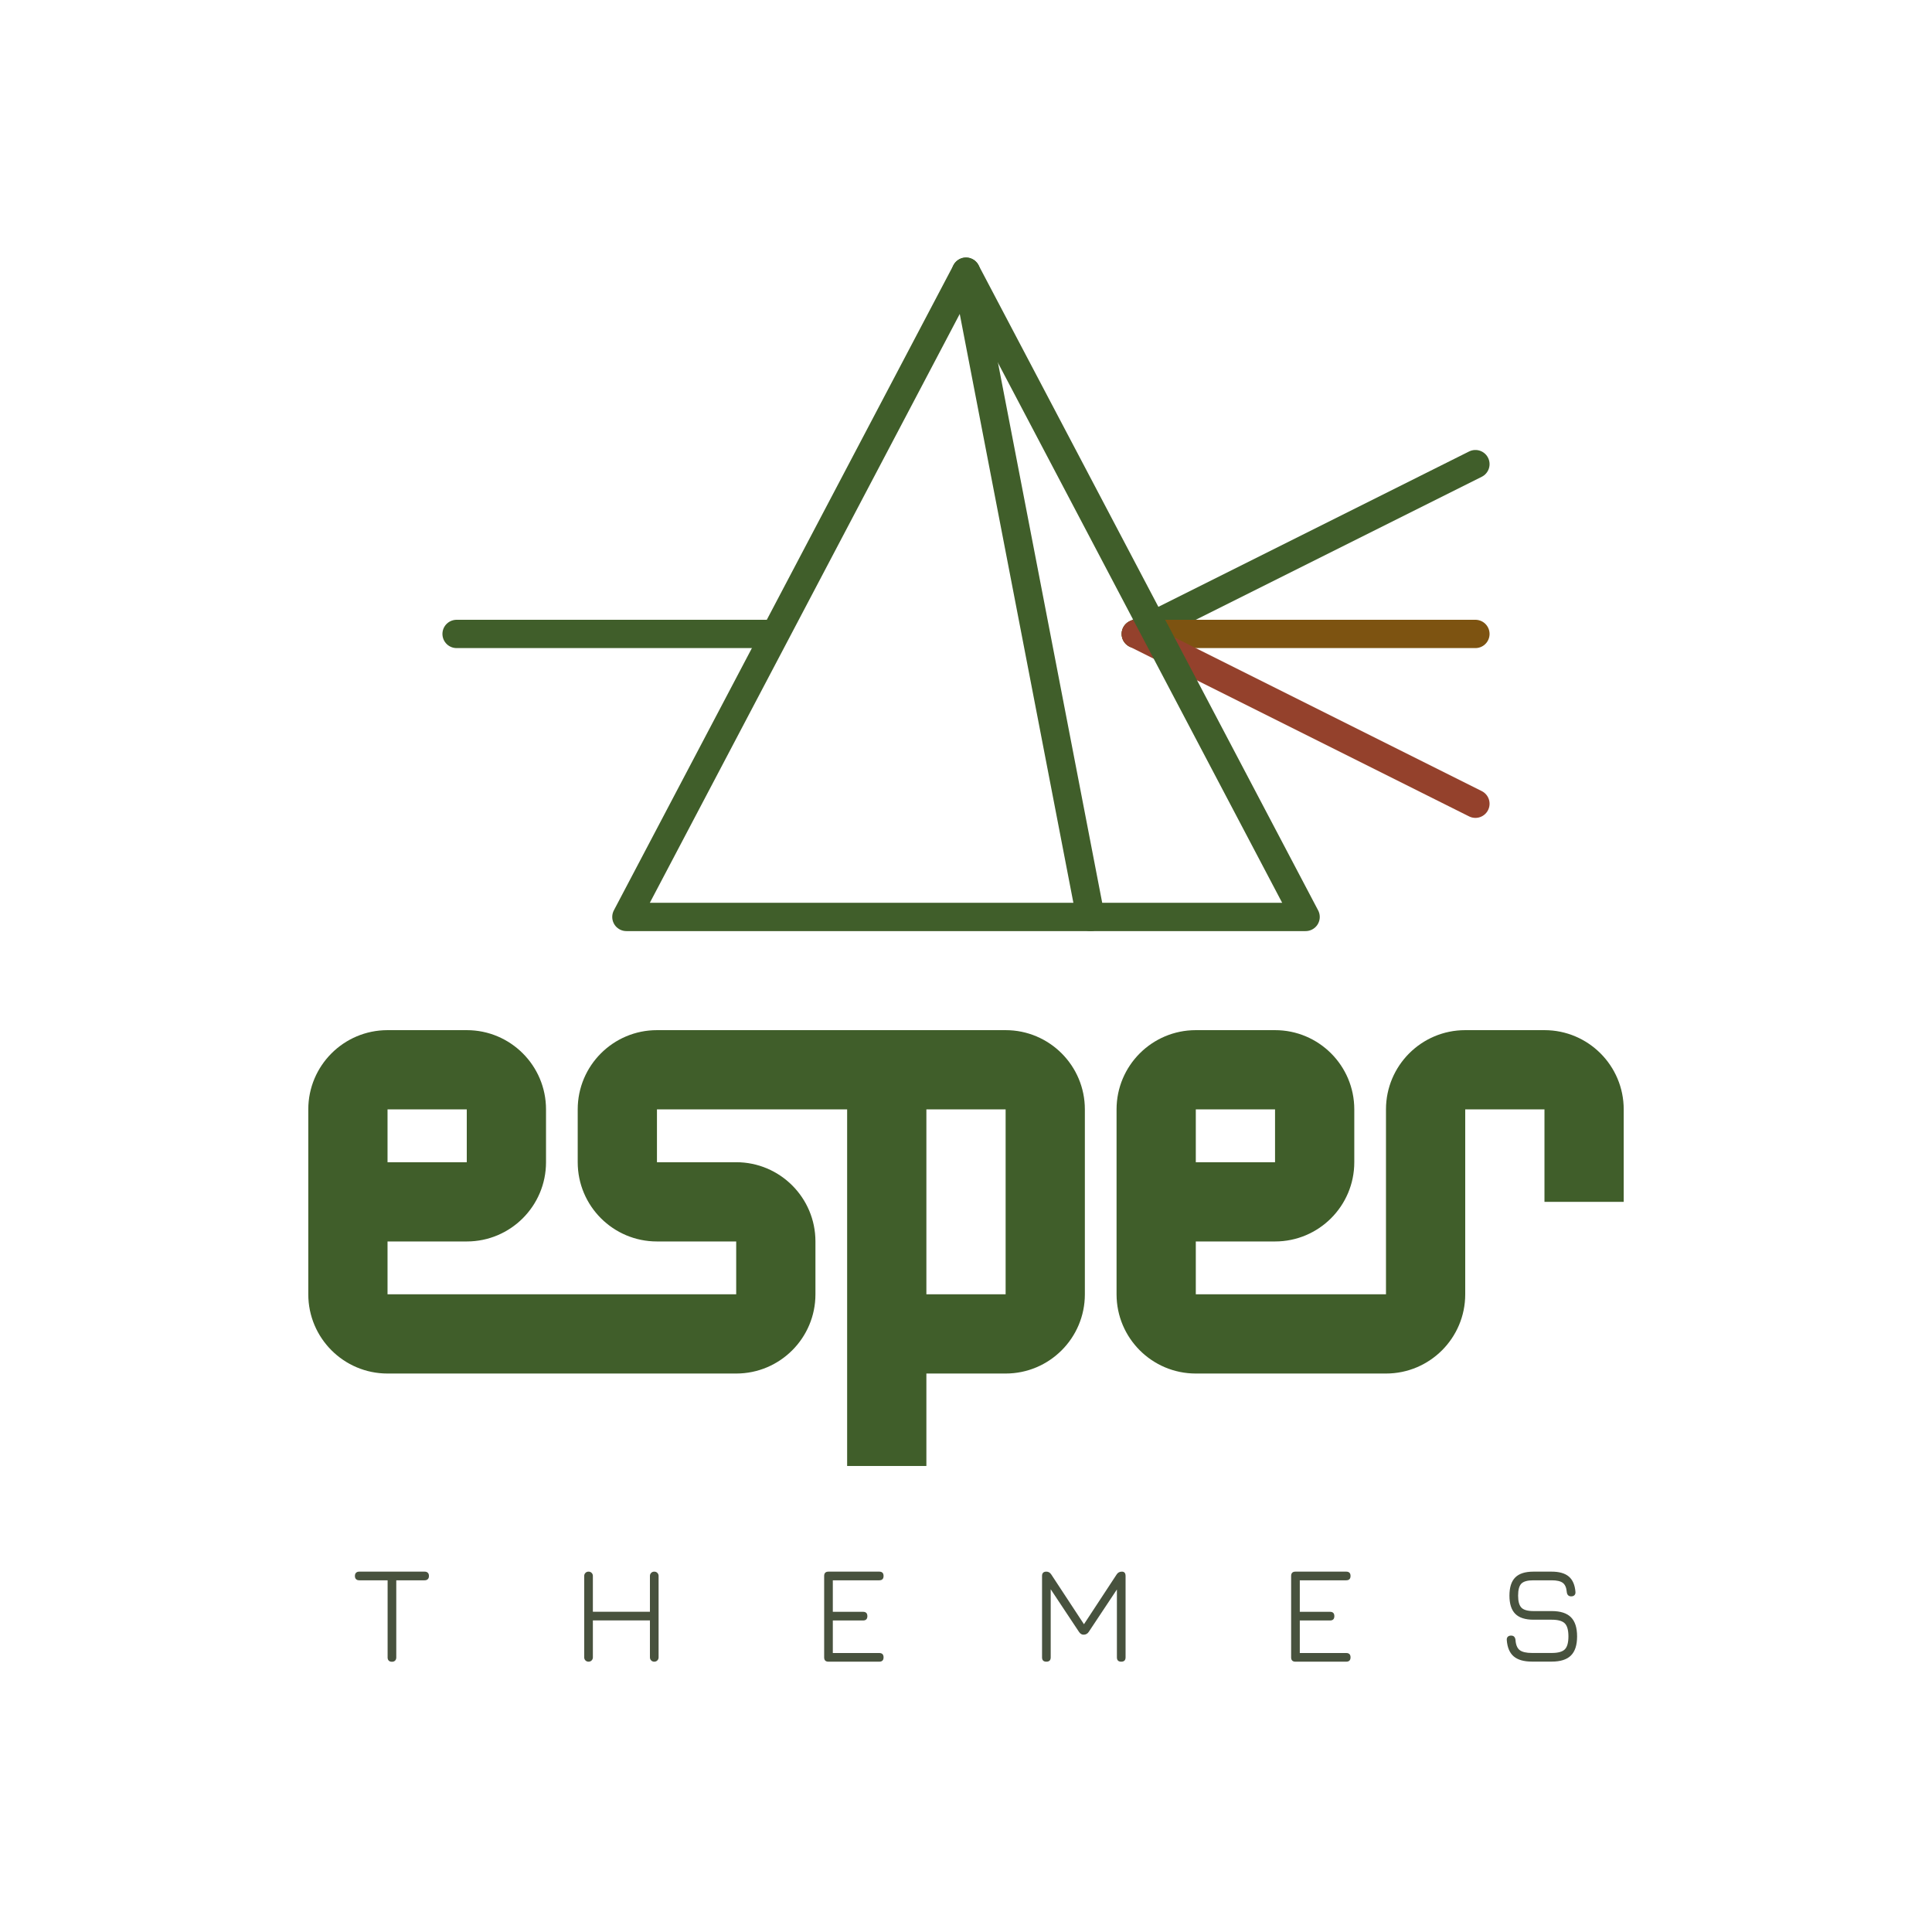
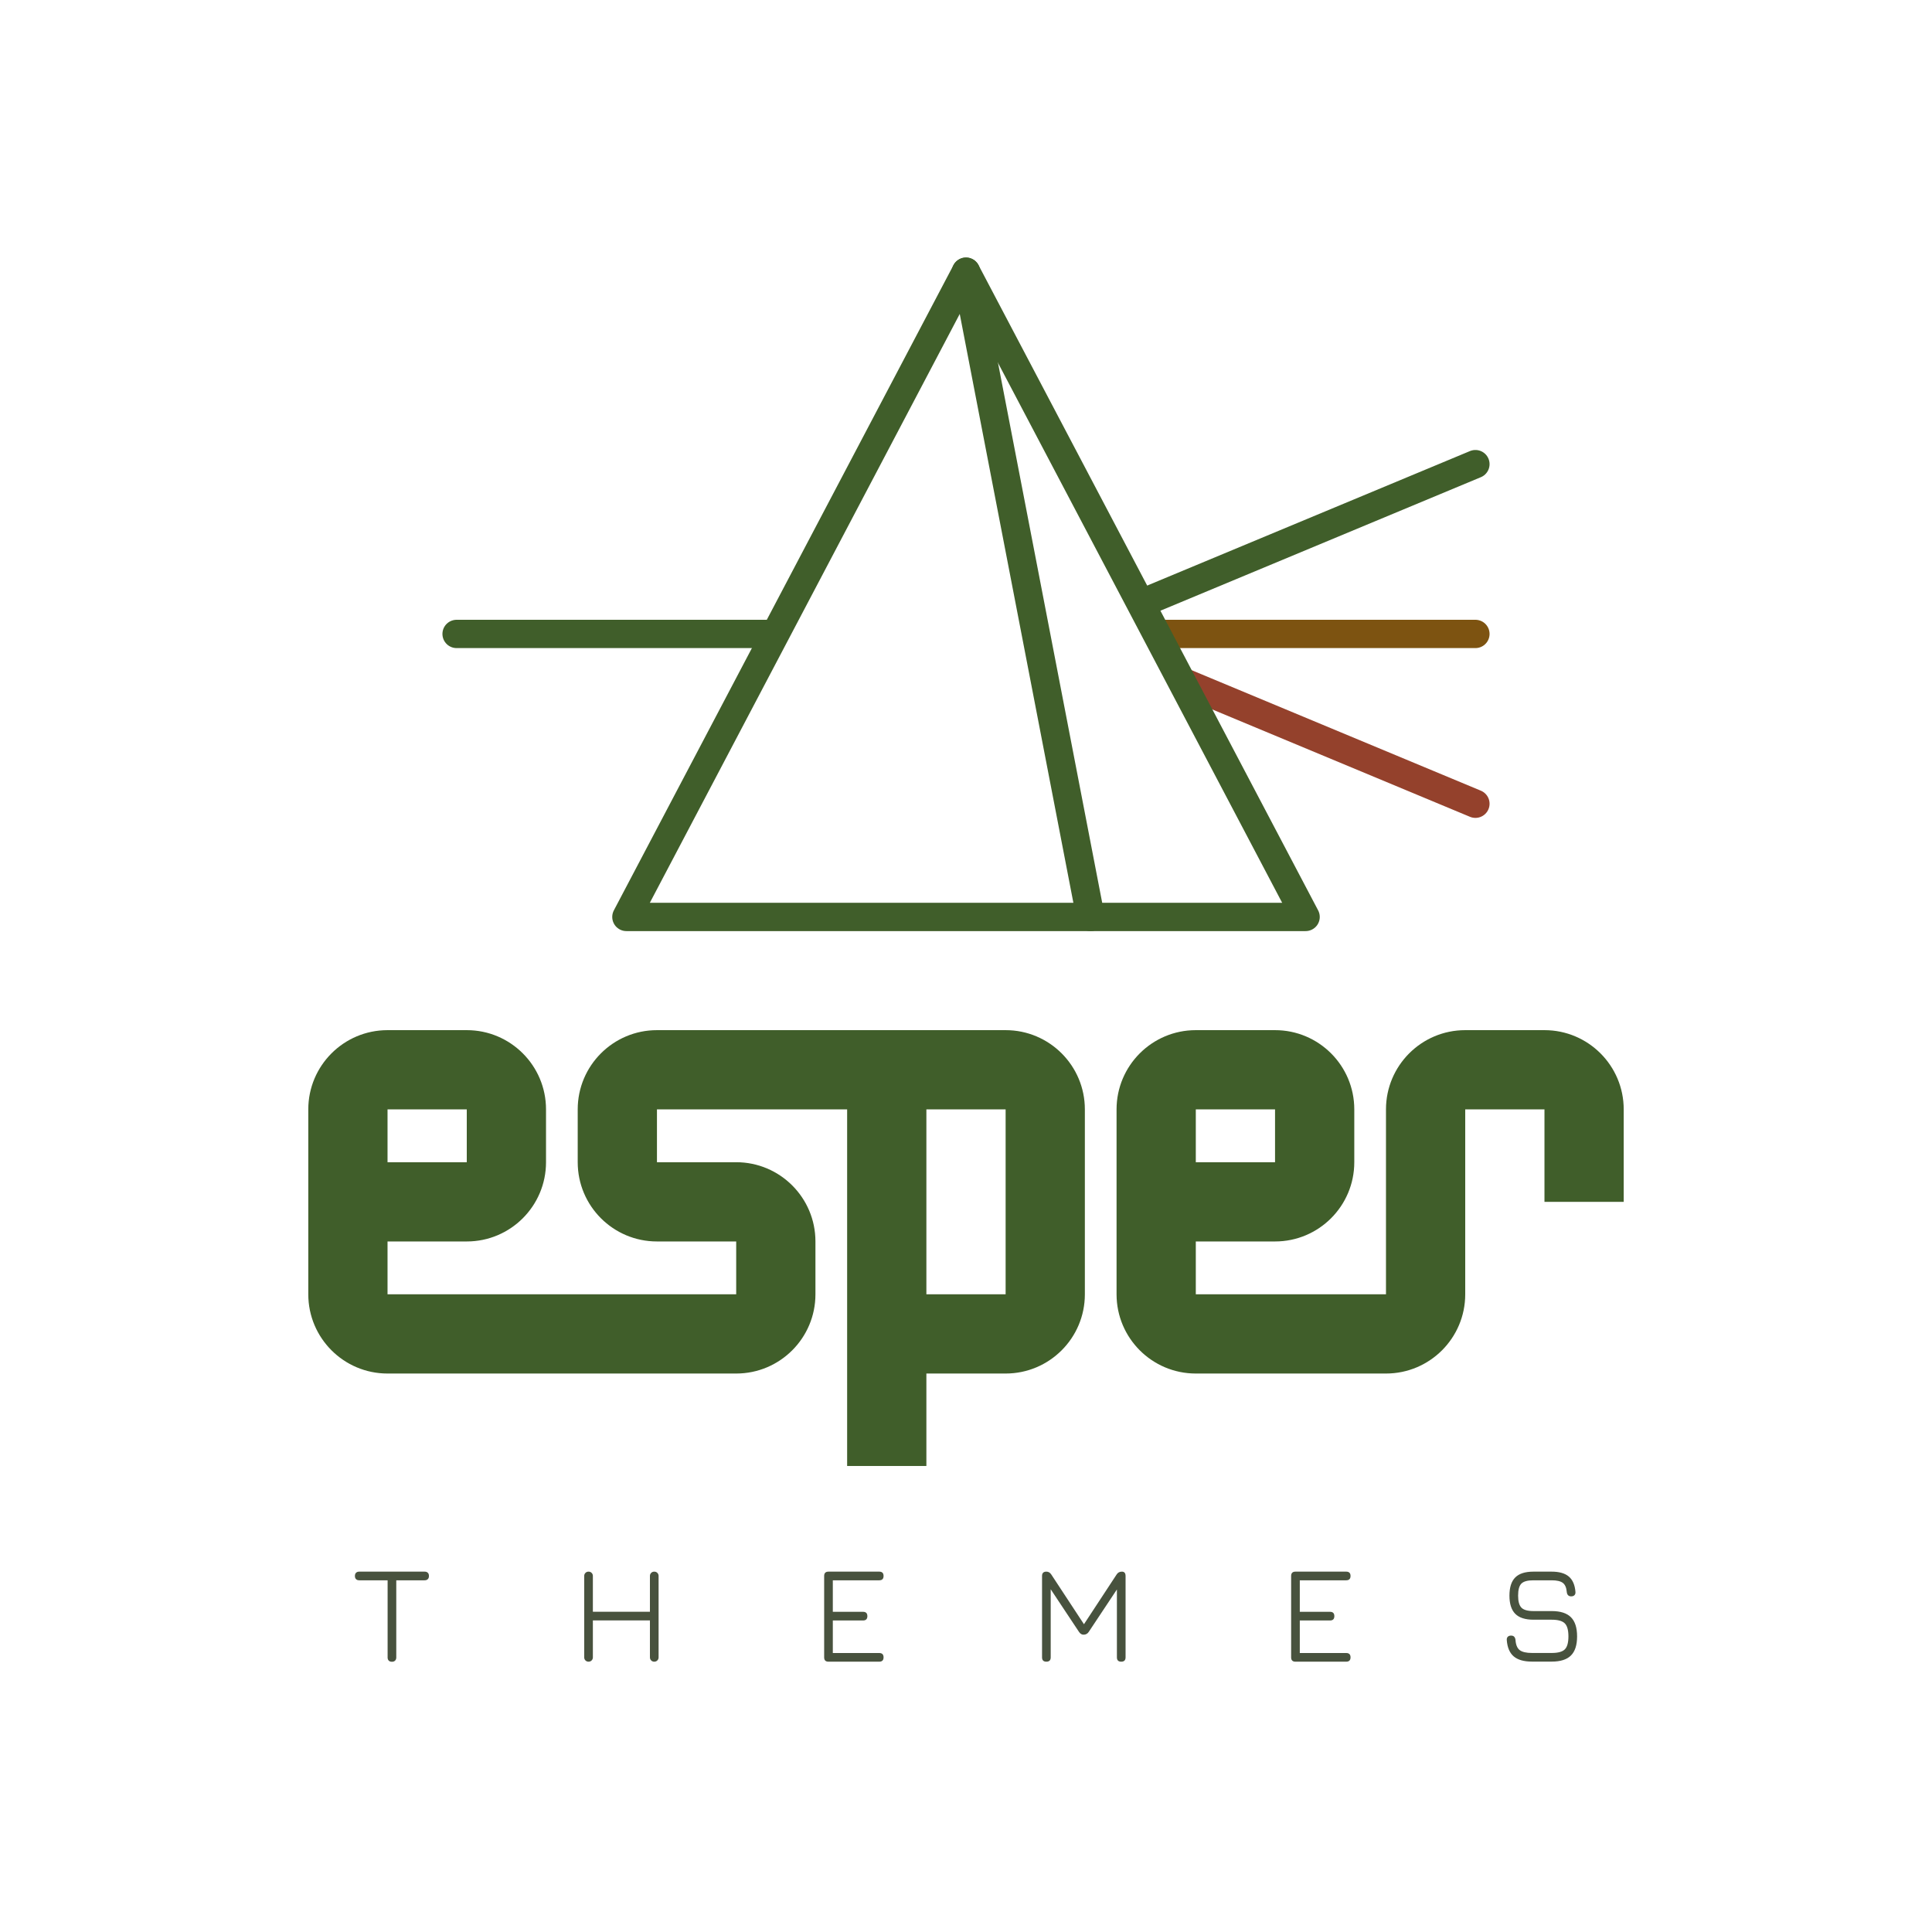
<svg xmlns="http://www.w3.org/2000/svg" viewBox="0 0 1024 1024" role="img" aria-label="Esper Themes">
  <g transform="translate(212 36) scale(3)" fill="none" stroke="#405E2A" stroke-width="5" stroke-linejoin="round" stroke-linecap="round">
-     <line x1="130" y1="100" x2="190" y2="70" stroke="#405E2A" />
-     <line x1="130" y1="100" x2="190" y2="100" stroke="#7D5311" />
-     <line x1="130" y1="100" x2="190" y2="130" stroke="#94412C" />
-     <line x1="10" y1="100" x2="66" y2="100" />
+     <defs>
+       <clipPath id="prism-out">
+         <polygon points="100,36 160,150 200,150 200,36" />
+         <polygon points="100,36 40,150 0,150 0,36" />
+       </clipPath>
+     </defs>
+     <g clip-path="url(#prism-out)">
+       <line x1="118" y1="100" x2="190" y2="70" stroke="#405E2A" />
+       <line x1="118" y1="100" x2="190" y2="100" stroke="#7D5311" />
+       <line x1="118" y1="100" x2="190" y2="130" stroke="#94412C" />
+       <line x1="10" y1="100" x2="80" y2="100" />
+     </g>
    <polygon points="100,36 40,150 160,150" />
    <line x1="100" y1="36" x2="122" y2="150" />
  </g>
  <g transform="translate(30.4 567) scale(1.4)">
    <g fill="#405E2A">
      <path d="M110.0,65.0 L155.0,65.0 A30,30 0 0 0 185.0,35.0 L185.0,15.0 A30,30 0 0 0 155.0,-15.0 L125.0,-15.0 A30,30 0 0 0 95.0,15.0 L95.0,85.0 A30,30 0 0 0 125.0,115.0 L257.0,115.0 A30,30 0 0 0 287.0,85.0 L287.0,65.0 A30,30 0 0 0 257.0,35.0 L227.0,35.0 L227.0,15.0 L359.0,15.0 L359.0,85.0 L314.0,85.0 L314.0,115.0 L359.0,115.0 A30,30 0 0 0 389.0,85.0 L389.0,15.0 A30,30 0 0 0 359.0,-15.0 L227.0,-15.0 A30,30 0 0 0 197.0,15.0 L197.0,35.0 A30,30 0 0 0 227.0,65.0 L257.0,65.0 L257.0,85.0 L125.0,85.0 L125.0,15.0 L155.0,15.0 L155.0,35.0 L110.0,35.0 Z" />
      <rect x="299.0" y="0" width="30" height="150" />
      <path d="M416.0,65.0 L461.0,65.0 A30,30 0 0 0 491.0,35.0 L491.0,15.0 A30,30 0 0 0 461.0,-15.0 L431.0,-15.0 A30,30 0 0 0 401.0,15.0 L401.0,85.0 A30,30 0 0 0 431.0,115.0 L503.0,115.0 A30,30 0 0 0 533.0,85.0 L533.0,15.0 L563.0,15.0 L563.0,50.0 L593.0,50.0 L593.0,15.0 A30,30 0 0 0 563.0,-15.0 L533.0,-15.0 A30,30 0 0 0 503.0,15.0 L503.0,85.0 L431.0,85.0 L431.0,15.0 L461.0,15.0 L461.0,35.0 L416.0,35.0 Z" />
    </g>
    <path fill="#29341D" fill-opacity="0.85" transform="translate(111.51 224.09)" d="M15.16 0.03L15.16 0.03Q14.38 0.03 13.95-0.40Q13.52-0.83 13.52-1.61L13.52-1.61L13.52-30.81L2.78-30.81Q2.00-30.81 1.57-31.24Q1.14-31.67 1.14-32.45L1.14-32.45Q1.14-33.23 1.57-33.66Q2.00-34.09 2.78-34.09L2.78-34.09L27.53-34.09Q28.31-34.09 28.74-33.66Q29.17-33.23 29.17-32.45L29.17-32.45Q29.17-31.67 28.74-31.24Q28.31-30.81 27.53-30.81L27.53-30.81L16.80-30.81L16.80-1.61Q16.80-0.86 16.37-0.42Q15.94 0.03 15.16 0.03ZM89.59 0L89.59 0Q88.89 0 88.42-0.47Q87.95-0.94 87.95-1.64L87.95-1.64L87.95-32.45Q87.95-33.15 88.42-33.62Q88.89-34.09 89.59-34.09L89.59-34.09Q90.29-34.09 90.76-33.62Q91.23-33.15 91.23-32.45L91.23-32.45L91.23-18.90L112.83-18.90L112.83-32.45Q112.83-33.15 113.30-33.62Q113.77-34.09 114.47-34.09L114.47-34.09Q115.17-34.09 115.64-33.62Q116.11-33.15 116.11-32.45L116.11-32.45L116.11-1.64Q116.11-0.94 115.64-0.47Q115.17 0 114.47 0L114.47 0Q113.77 0 113.30-0.47Q112.83-0.94 112.83-1.64L112.83-1.64L112.83-15.63L91.23-15.63L91.23-1.64Q91.23-0.94 90.76-0.47Q90.29 0 89.59 0ZM199.64 0L180.43 0Q178.79 0 178.79-1.64L178.79-1.64L178.79-32.45Q178.79-34.09 180.43-34.09L180.43-34.09L199.64-34.09Q201.28-34.09 201.28-32.45L201.28-32.45Q201.28-30.81 199.64-30.81L199.64-30.81L182.07-30.81L182.07-18.88L193.51-18.88Q195.15-18.88 195.15-17.24L195.15-17.24Q195.15-15.60 193.51-15.60L193.51-15.60L182.07-15.60L182.07-3.28L199.64-3.28Q201.28-3.28 201.28-1.64L201.28-1.64Q201.28 0 199.64 0L199.64 0ZM262.92 0L262.92 0Q261.28 0 261.28-1.64L261.28-1.64L261.28-32.45Q261.28-34.09 262.92-34.09L262.92-34.09Q264.07-34.09 264.77-33.02L264.77-33.02L277.48-13.68L276.75-13.57L289.52-33.02Q290.20-34.09 291.50-34.09L291.50-34.09Q292.90-34.09 292.90-32.45L292.90-32.45L292.90-1.64Q292.90 0 291.26 0L291.26 0Q289.62 0 289.62-1.64L289.62-1.64L289.62-29.17L290.61-28.83L278.96-11.28Q278.26-10.22 276.99-10.22L276.99-10.22Q275.97-10.22 275.27-11.28L275.27-11.28L263.62-28.83L264.56-28.52L264.56-1.64Q264.56 0 262.92 0ZM376.43 0L357.22 0Q355.58 0 355.58-1.64L355.58-1.64L355.58-32.45Q355.58-34.09 357.22-34.09L357.22-34.09L376.43-34.09Q378.07-34.09 378.07-32.45L378.07-32.45Q378.07-30.81 376.43-30.81L376.43-30.81L358.86-30.81L358.86-18.88L370.30-18.88Q371.94-18.88 371.94-17.24L371.94-17.24Q371.94-15.60 370.30-15.60L370.30-15.60L358.86-15.60L358.86-3.28L376.43-3.28Q378.07-3.28 378.07-1.64L378.07-1.64Q378.07 0 376.43 0L376.43 0ZM454.25-0.03L446.76-0.03Q442.18-0.03 439.85-2.00Q437.53-3.98 437.22-8.19L437.22-8.19Q437.16-9.00 437.61-9.44Q438.05-9.88 438.83-9.88L438.83-9.88Q439.61-9.88 440.01-9.46Q440.41-9.05 440.52-8.27L440.52-8.27Q440.70-5.49 442.10-4.39Q443.51-3.30 446.76-3.30L446.76-3.30L454.25-3.30Q457.83-3.30 459.20-4.67Q460.56-6.03 460.56-9.57L460.56-9.57Q460.56-13.16 459.17-14.52Q457.78-15.89 454.25-15.89L454.25-15.89L447.36-15.89Q442.65-15.89 440.44-18.11Q438.23-20.33 438.23-25.01L438.23-25.01Q438.23-29.69 440.43-31.89Q442.62-34.09 447.30-34.09L447.30-34.09L454.22-34.09Q458.51-34.09 460.71-32.23Q462.90-30.37 463.22-26.42L463.22-26.42Q463.29-25.64 462.85-25.18Q462.41-24.73 461.60-24.73L461.60-24.73Q460.85-24.73 460.43-25.16Q460.02-25.58 459.94-26.34L459.94-26.34Q459.73-28.86 458.43-29.84Q457.13-30.81 454.22-30.81L454.22-30.81L447.30-30.81Q443.98-30.81 442.74-29.55Q441.51-28.29 441.51-25.01L441.51-25.01Q441.51-21.74 442.77-20.45Q444.03-19.16 447.36-19.16L447.36-19.16L454.25-19.16Q459.16-19.16 461.50-16.84Q463.84-14.51 463.84-9.57L463.84-9.57Q463.84-4.65 461.51-2.34Q459.19-0.03 454.25-0.03L454.25-0.03Z" />
  </g>
</svg>
